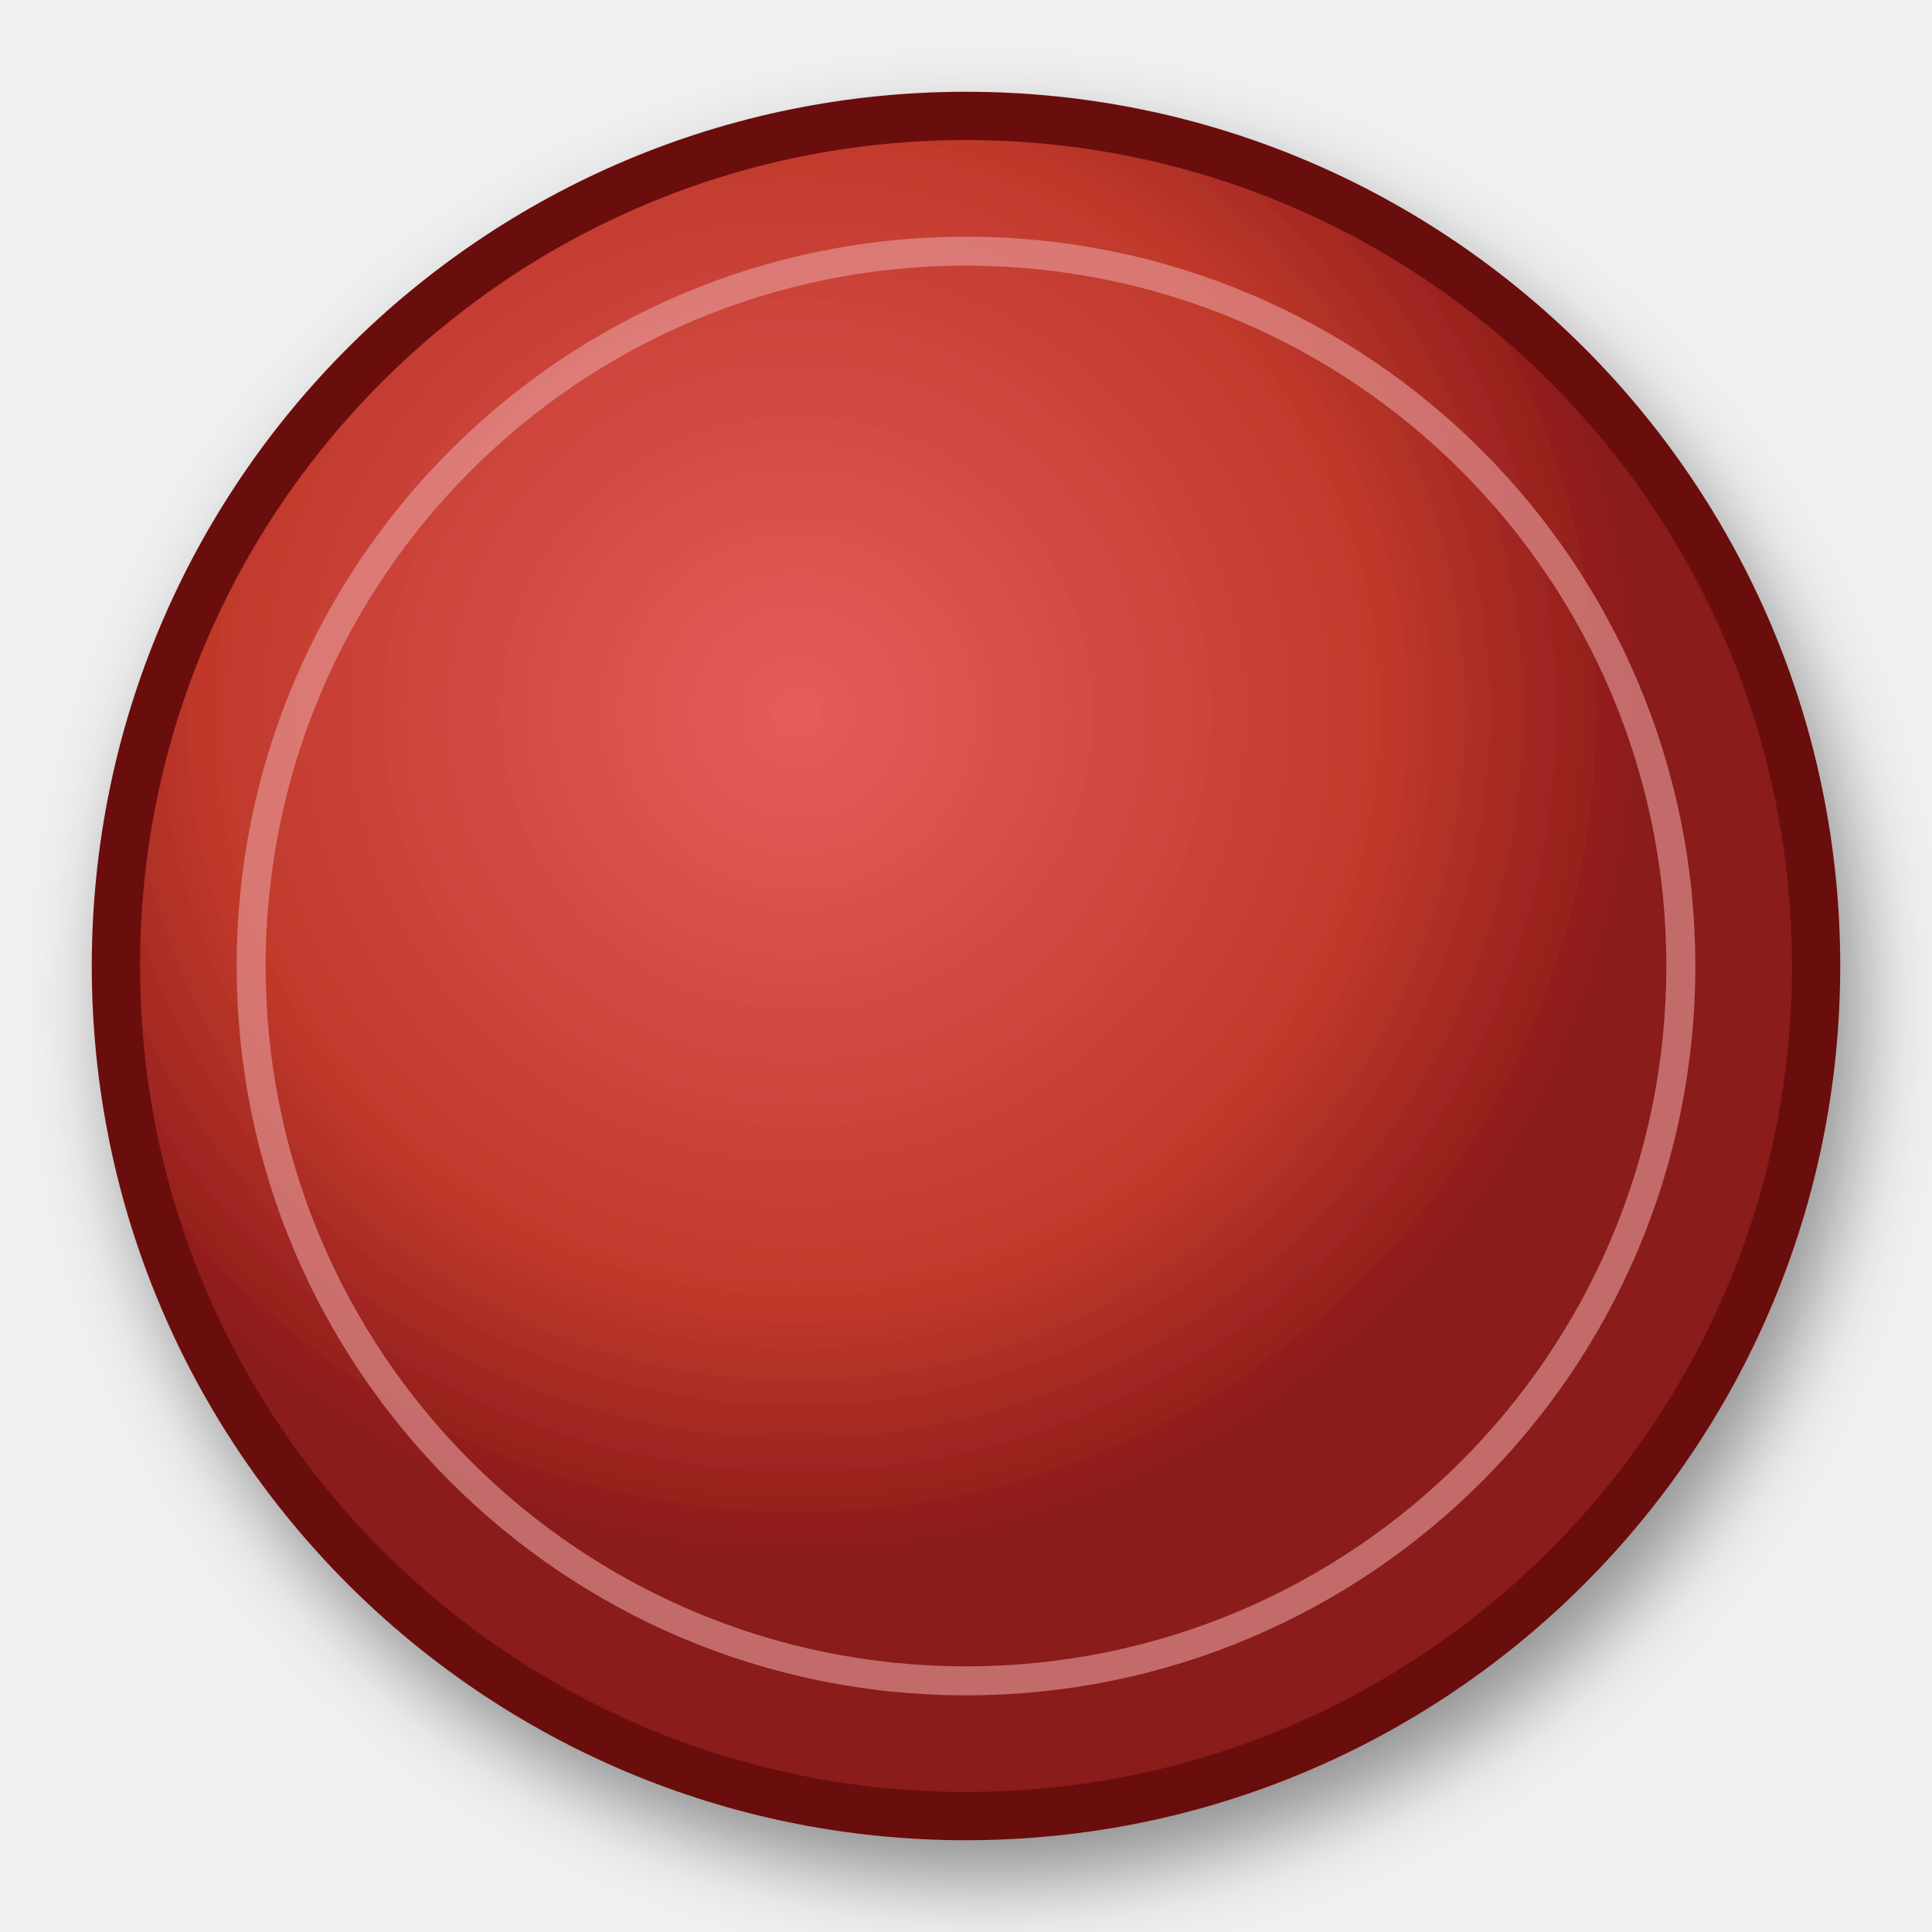
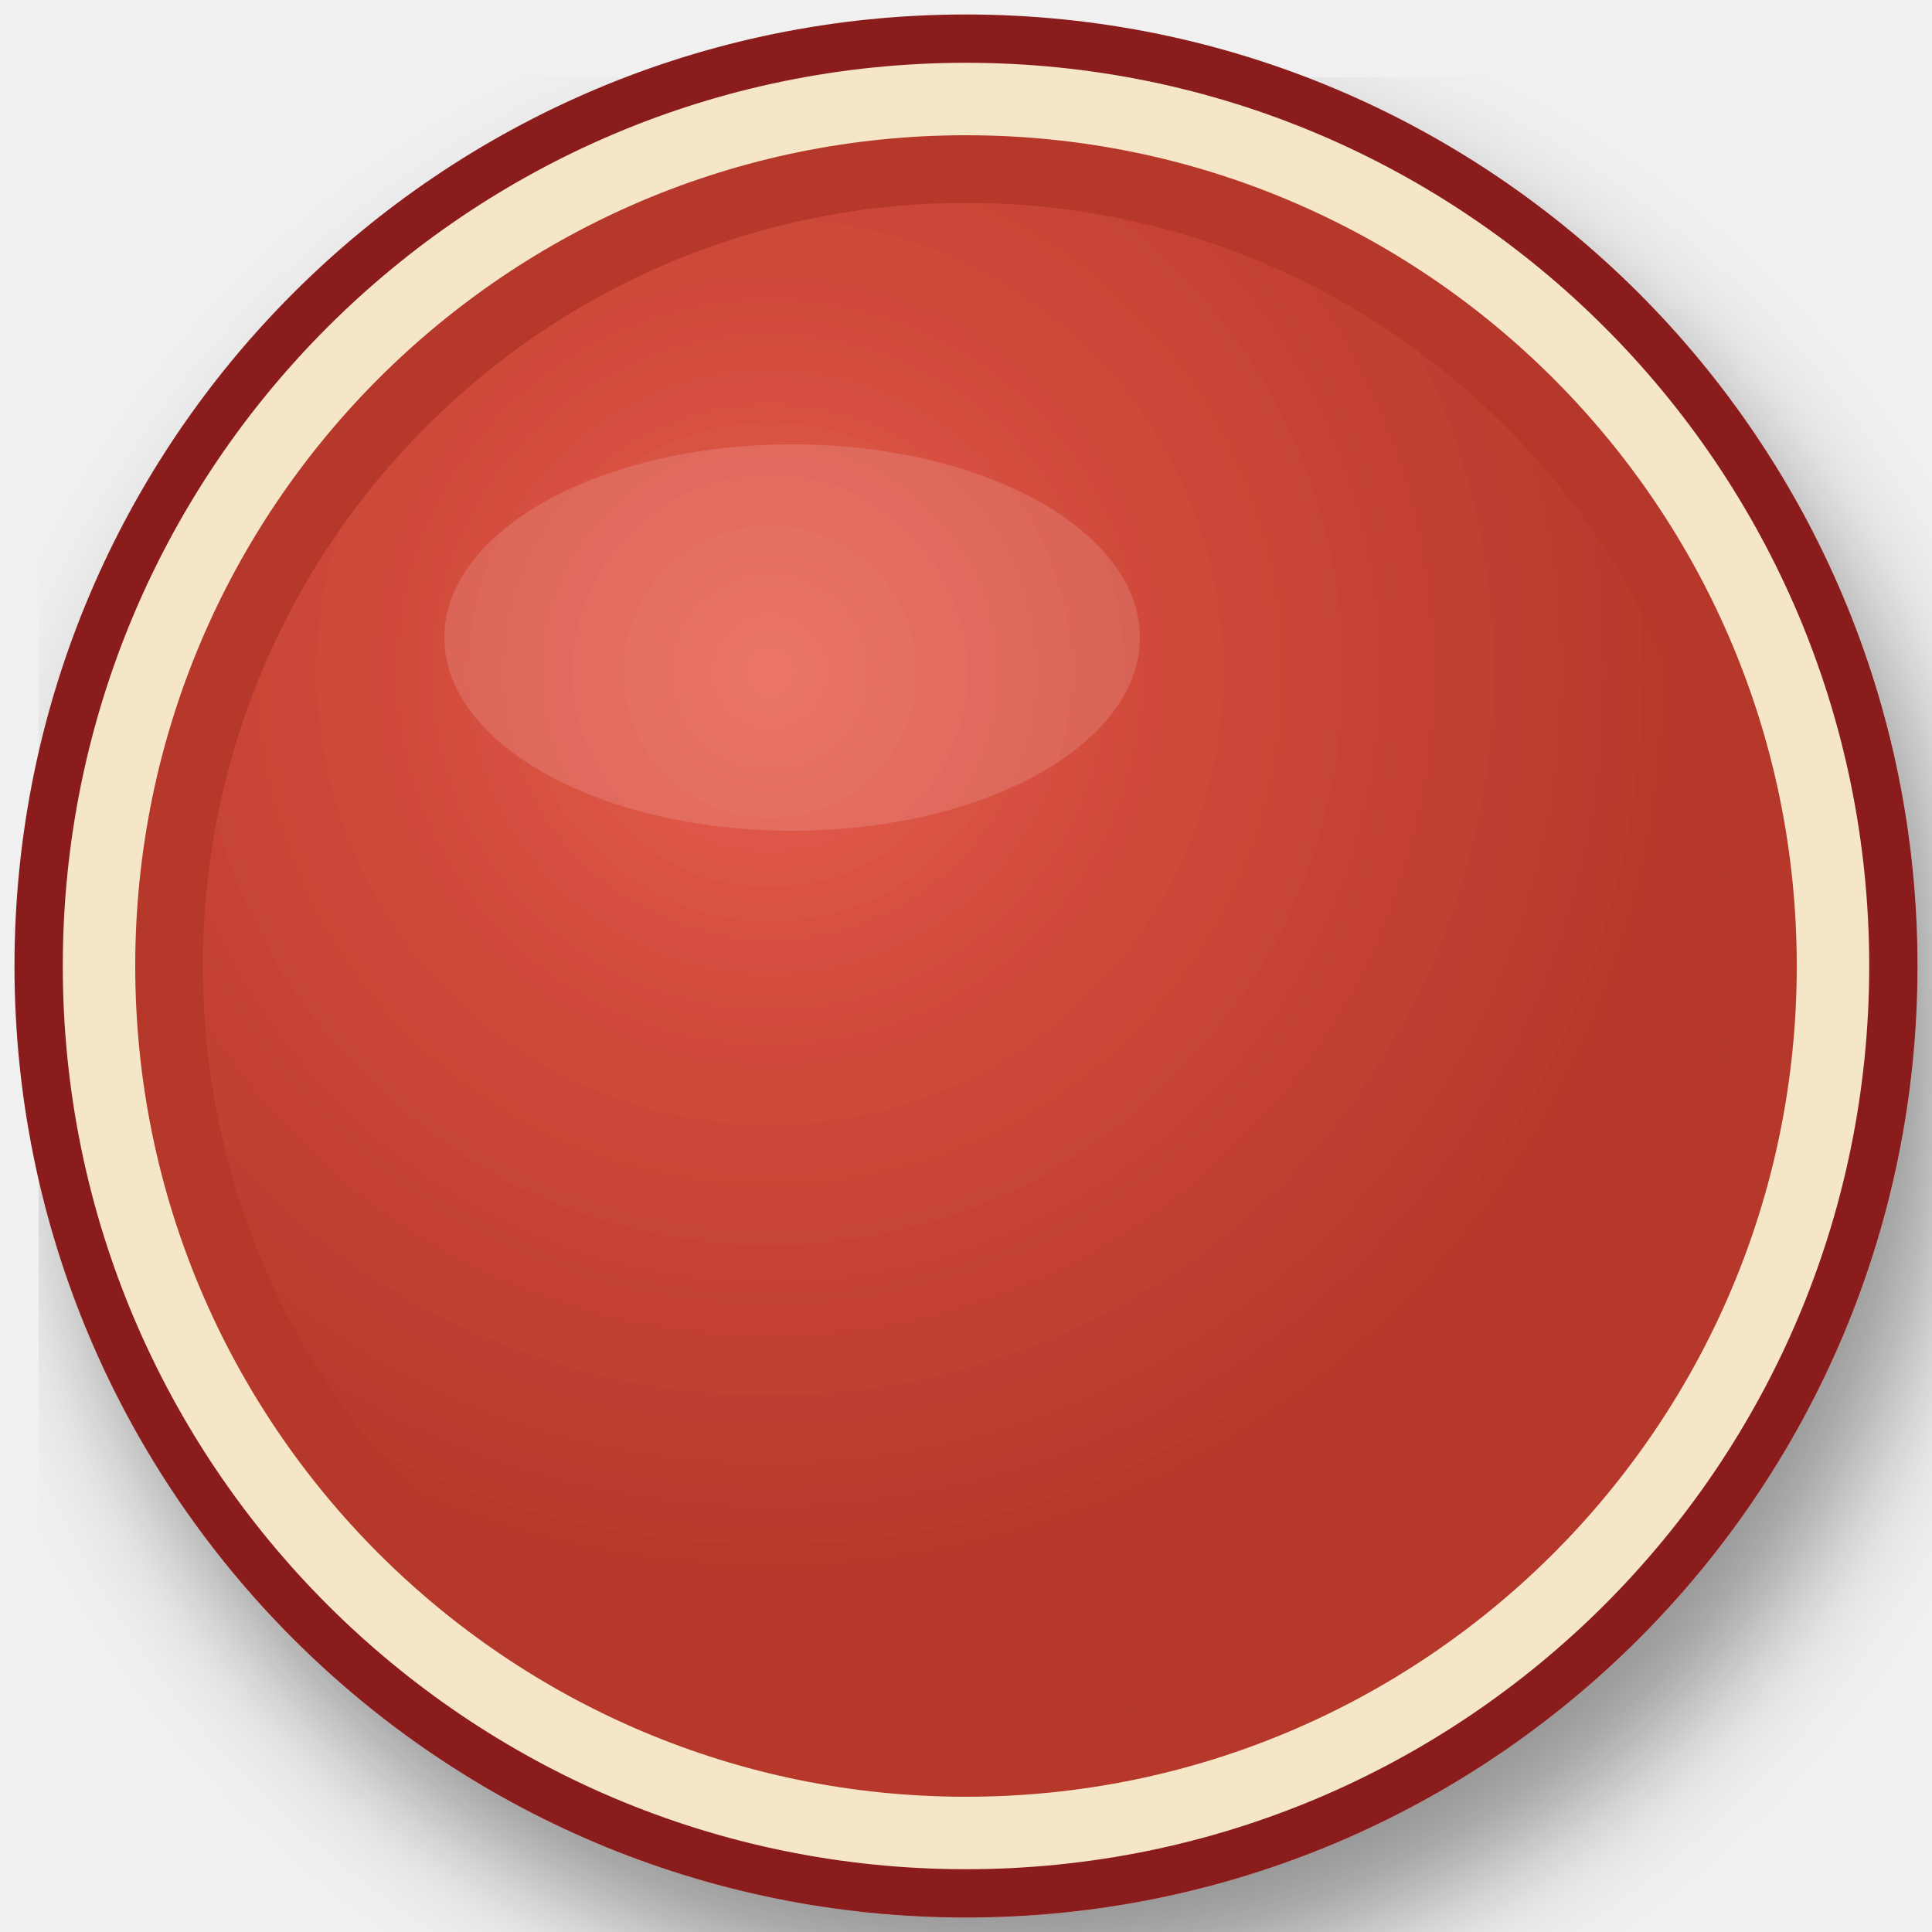
<svg xmlns="http://www.w3.org/2000/svg" viewBox="0 0 100 100">
  <defs>
-     <radialGradient id="rg" cx="40%" cy="35%" r="50%">
-       <stop offset="0%" stop-color="#e65c5c" />
-       <stop offset="70%" stop-color="#c0392b" />
-       <stop offset="100%" stop-color="#8b1a1a" />
+     <radialGradient id="pieceFill" cx="38%" cy="32%" r="58%">
+       <stop offset="0%" stop-color="#e86050" />
+       <stop offset="40%" stop-color="#d04a3a" />
+       <stop offset="100%" stop-color="#b5372a" />
    </radialGradient>
-     <filter id="shadow">
-       <feDropShadow dx="1" dy="2" stdDeviation="2" flood-opacity="0.4" />
+     <filter id="shadow" x="-20%" y="-20%" width="140%" height="160%">
+       <feDropShadow dx="2" dy="4" stdDeviation="3" flood-color="#000000" flood-opacity="0.38" />
    </filter>
  </defs>
-   <circle cx="50" cy="50" r="44" fill="url(#rg)" stroke="#6b1010" stroke-width="2.5" filter="url(#shadow)" />
-   <circle cx="50" cy="50" r="37" fill="none" stroke="#e8a0a0" stroke-width="1.5" opacity="0.6" />
+   <g filter="url(#shadow)">
+     <circle cx="50" cy="50" r="42" fill="url(#pieceFill)" stroke="#b5372a" stroke-width="5" />
+     <circle cx="50" cy="50" r="45" fill="none" stroke="#f5e6c8" stroke-width="4" />
+     <circle cx="50" cy="50" r="48" fill="none" stroke="#8b1a1a" stroke-width="2.5" />
+     <ellipse cx="41" cy="33" rx="18" ry="10" fill="#ffffff" opacity="0.14" />
+   </g>
</svg>
